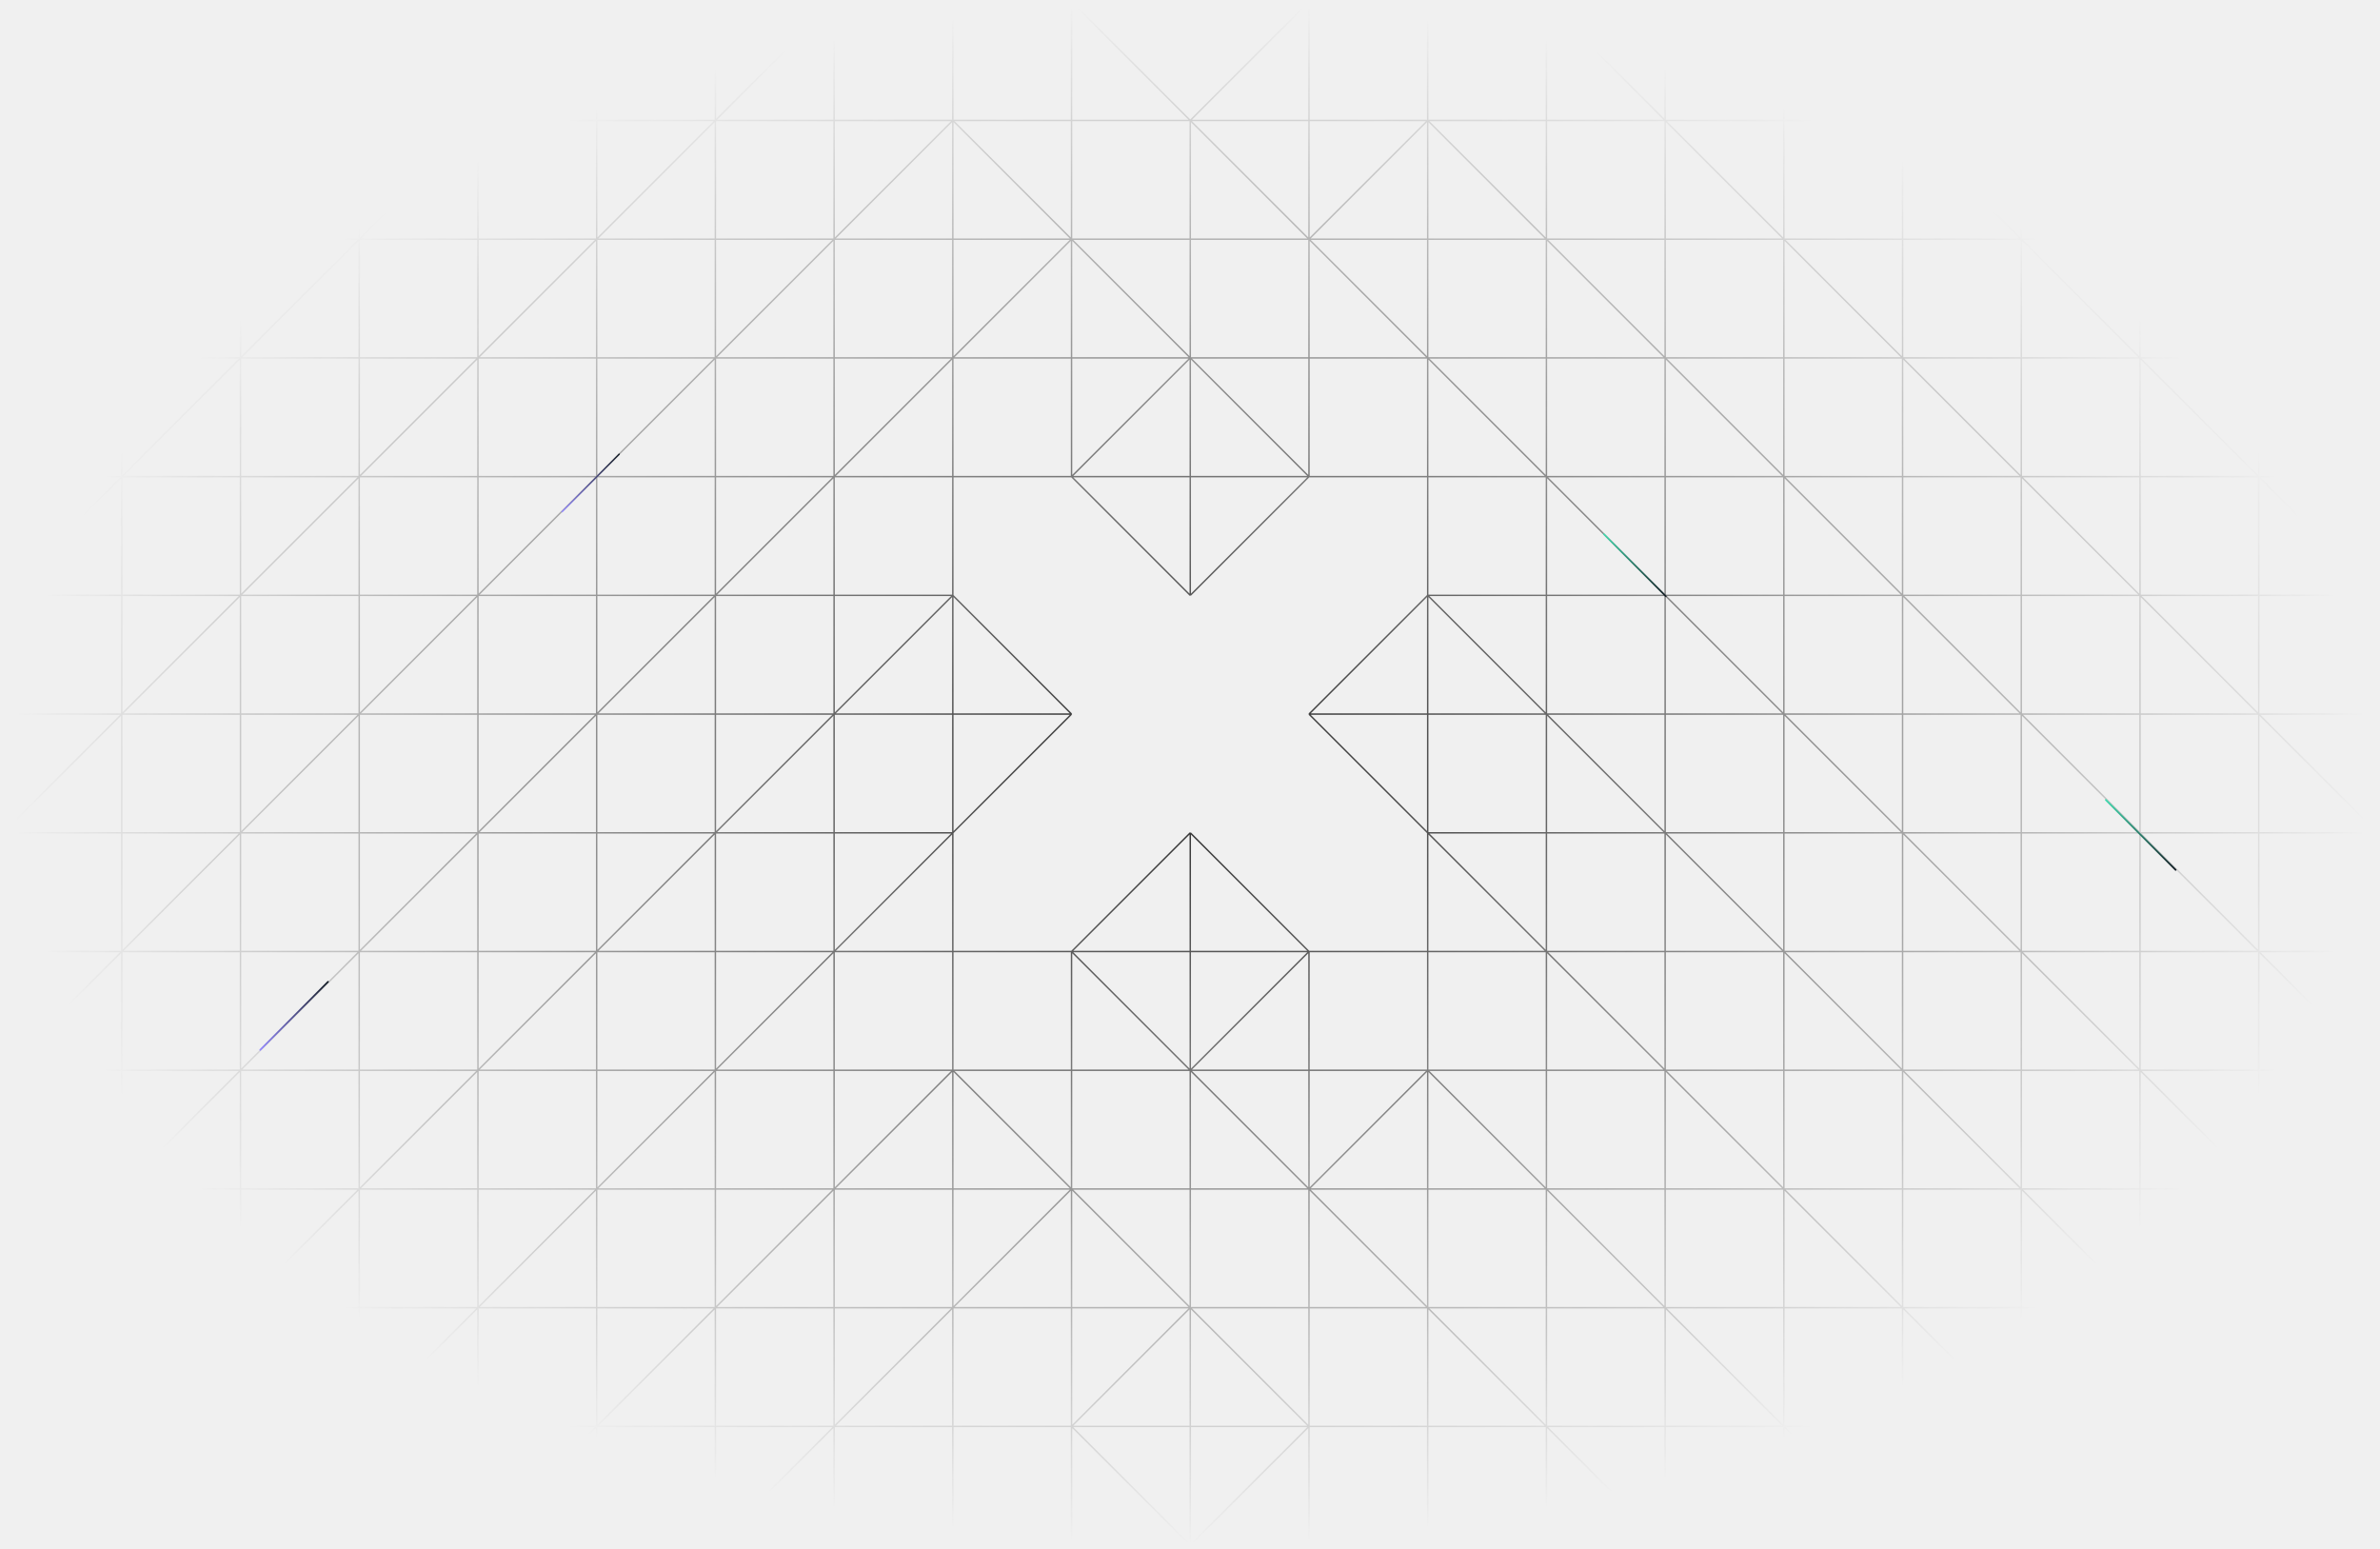
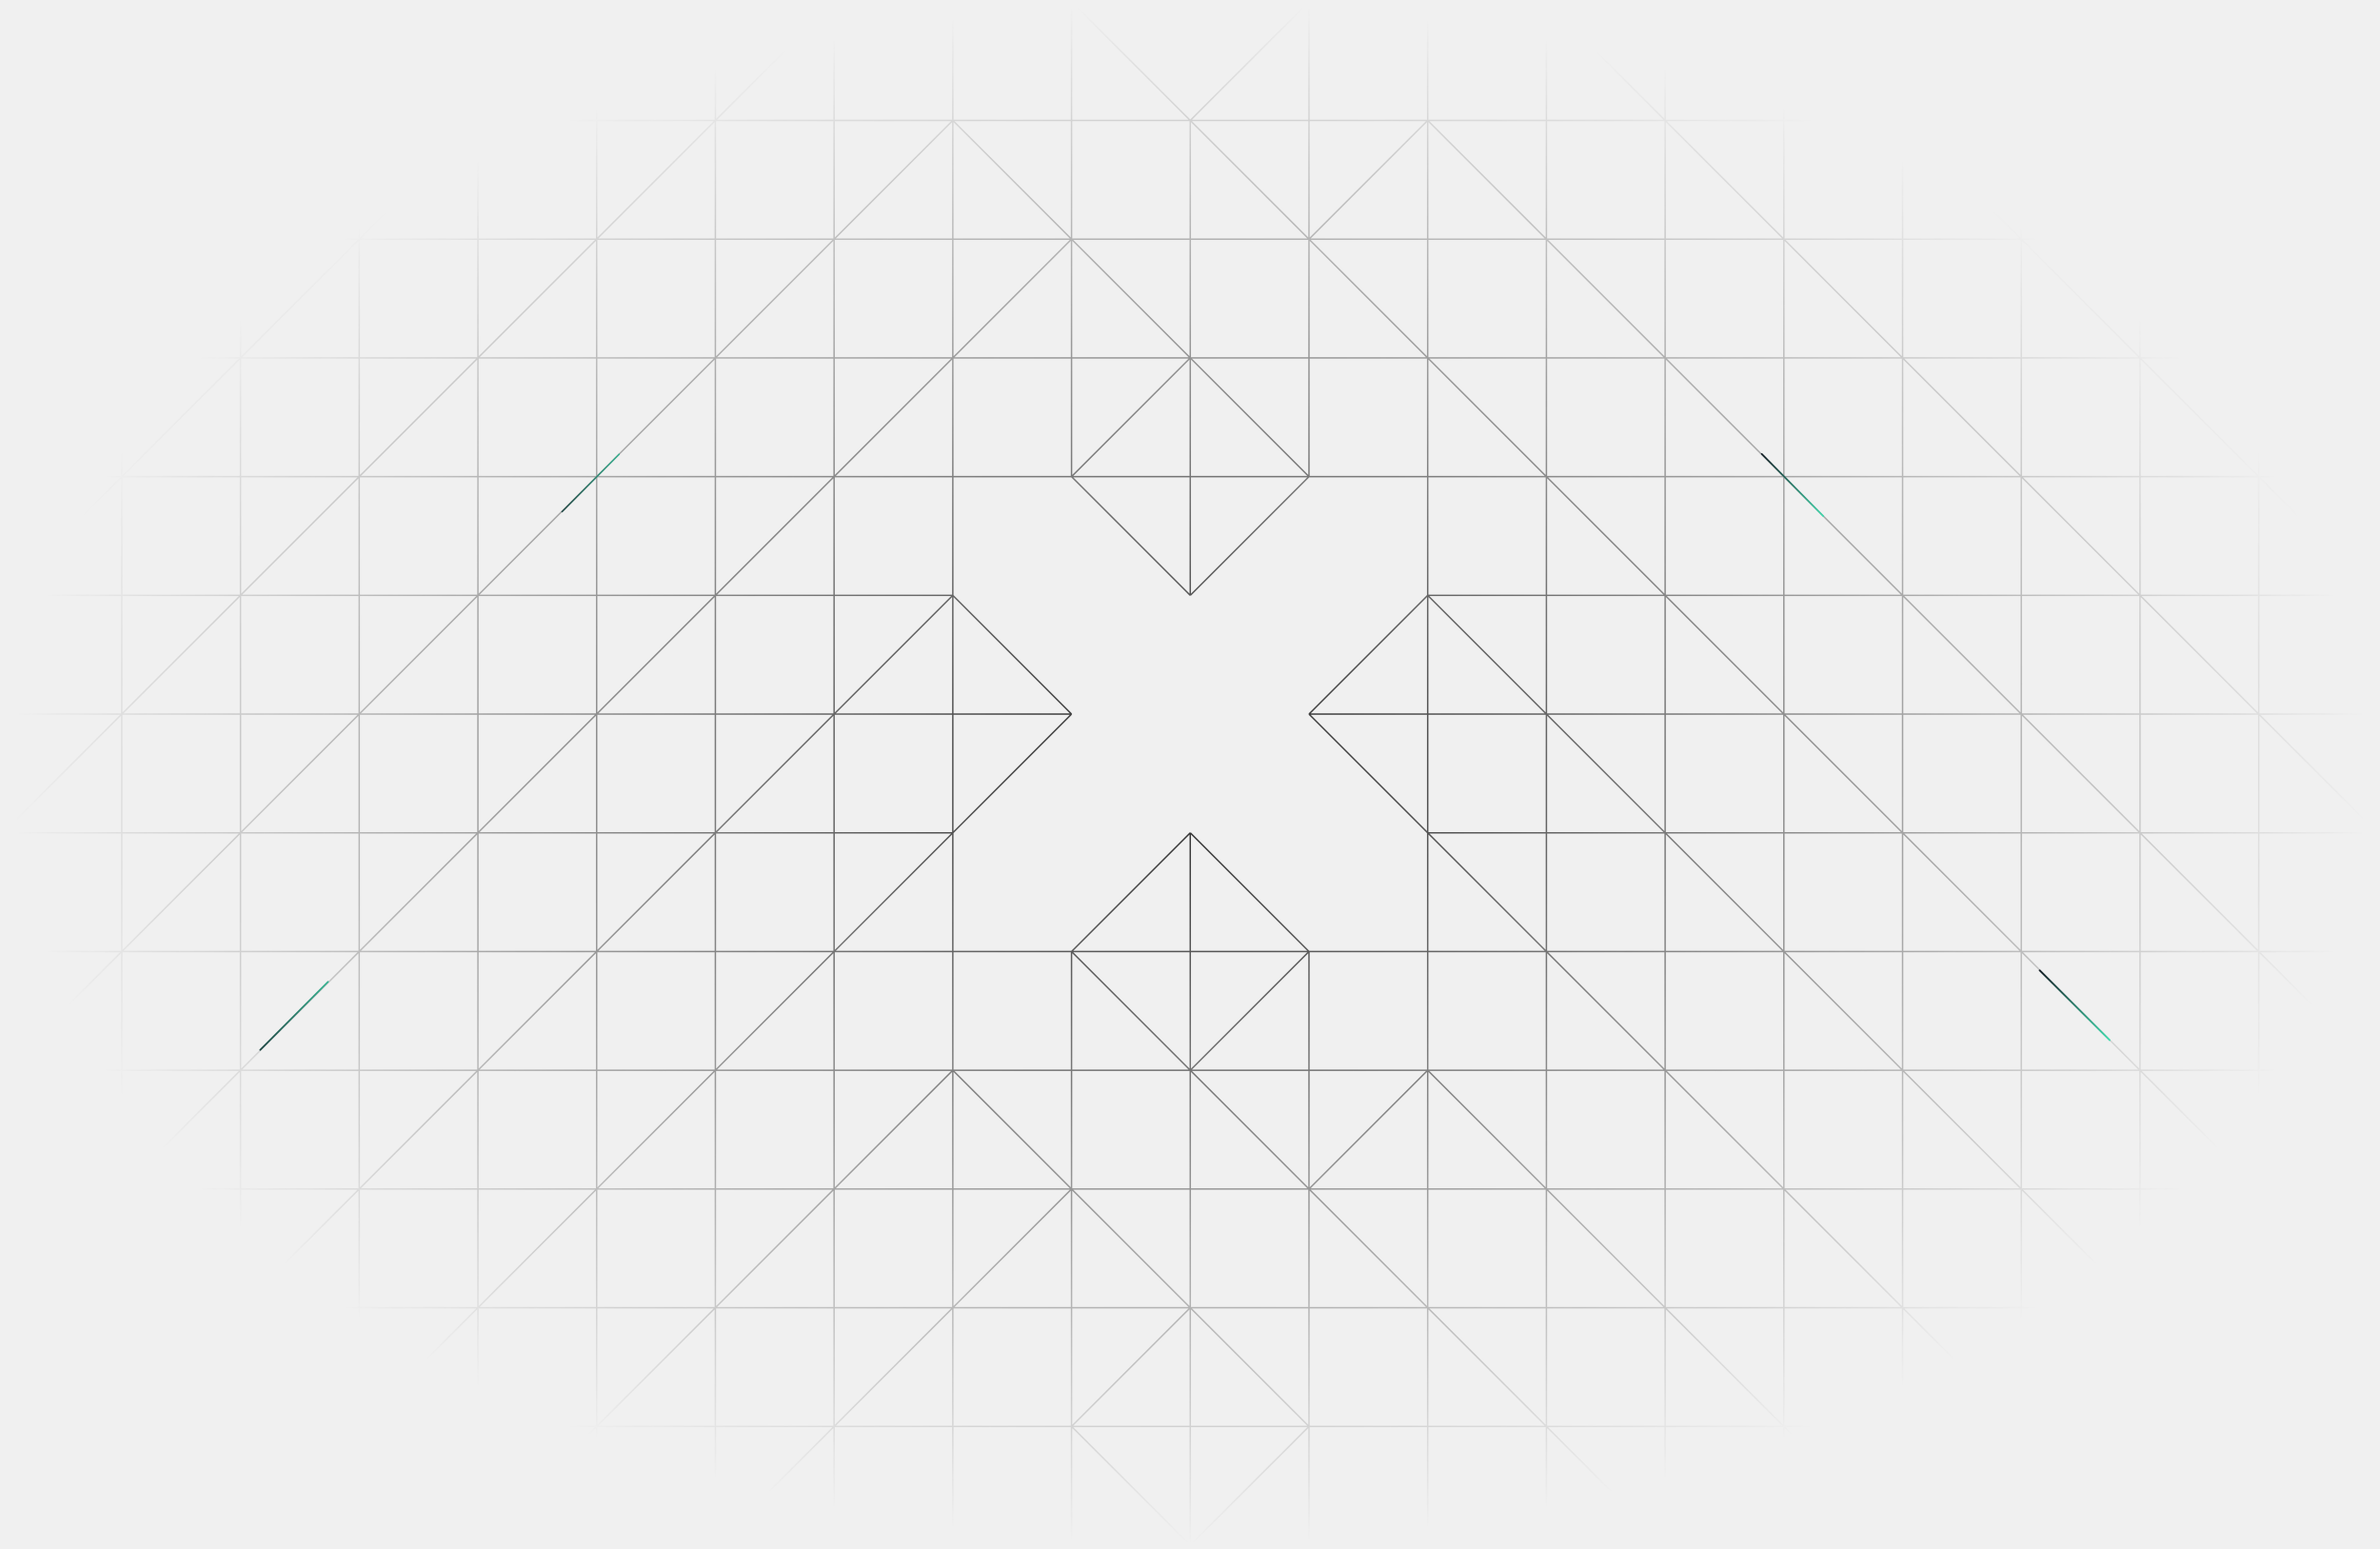
<svg xmlns="http://www.w3.org/2000/svg" width="830" height="540" viewBox="0 0 830 540" fill="none">
-   <g clip-path="url(#clip0_1908_848)">
-     <mask id="mask0_1908_848" style="mask-type:luminance" maskUnits="userSpaceOnUse" x="0" y="0" width="830" height="540">
+   <g clip-path="url(#clip0_3123_40)">
+     <mask id="mask0_3123_40" style="mask-type:luminance" maskUnits="userSpaceOnUse" x="0" y="0" width="830" height="540">
      <path d="M830 0H0V540H830V0Z" fill="white" />
    </mask>
-     <g mask="url(#mask0_1908_848)">
-       <path d="M373.688 42.002H415.09M373.688 42.002V83.404M373.688 42.002V0.6M373.688 42.002H332.285M415.09 42.002V83.404M415.09 42.002L373.688 0.6M415.09 42.002H456.492M415.09 42.002L456.492 83.404M415.09 42.002L456.492 0.6M373.688 83.404H415.09M373.688 83.404L332.285 42.002M373.688 83.404V124.807M373.688 83.404L332.285 124.807M373.688 83.404L415.09 124.807M373.688 83.404H332.285M373.688 0.6H332.285M332.285 42.002V0.6M332.285 42.002V83.404M332.285 42.002H290.883M332.285 42.002L290.883 83.404M415.09 83.404V124.807M415.09 83.404H456.492M456.492 42.002V83.404M456.492 42.002V0.6M456.492 42.002H497.895M456.492 83.404V124.807M456.492 83.404L497.895 124.807M456.492 83.404L497.895 42.002M456.492 83.404H497.895M456.492 0.6H497.895M373.688 124.807H415.09M373.688 124.807V166.209M373.688 124.807H332.285M332.285 124.807V166.209M332.285 124.807H290.883M332.285 124.807V83.404M332.285 124.807L290.883 166.209M415.09 124.807L456.492 166.209M415.09 124.807H456.492M415.09 124.807L373.688 166.209M415.09 124.807V166.209M332.285 83.404H290.883M332.285 0.6H290.883M290.883 42.002V0.6M290.883 42.002H249.48M290.883 42.002V83.404M290.883 83.404H249.48M290.883 83.404L249.48 124.807M290.883 83.404V124.807M497.895 42.002V0.6M497.895 42.002V83.404M497.895 42.002H539.297M497.895 42.002L539.297 83.404M456.492 124.807V166.209M456.492 124.807H497.895M497.895 124.807V166.209M497.895 124.807H539.297M497.895 124.807V83.404M497.895 124.807L539.297 166.209M497.895 83.404H539.297M497.895 0.6H539.297M456.492 166.209H497.895M456.492 166.209H415.09M456.492 166.209L415.09 207.611M373.688 166.209H415.09M373.688 166.209L415.09 207.611M373.688 166.209H332.285M415.09 166.209V207.611M332.285 166.209H290.883M332.285 166.209V207.611M290.883 124.807H249.48M290.883 124.807V166.209M290.883 166.209H249.48M290.883 166.209V207.611M290.883 166.209L249.48 207.611M290.883 0.6L249.48 42.002M290.883 0.6H249.48M249.48 42.002V83.404M249.48 42.002L208.078 83.404M249.48 42.002V0.6M249.48 42.002H208.078M249.48 0.6H208.078M249.48 83.404H208.078M249.48 83.404V124.807M249.48 124.807H208.078M249.48 124.807L208.078 166.209M249.48 124.807V166.209M497.895 166.209H539.297M497.895 166.209V207.611M539.297 166.209V124.807M539.297 166.209H580.699M539.297 166.209V207.611M539.297 166.209L580.699 207.611M497.895 207.611V249.014M497.895 207.611L456.492 249.014M497.895 207.611H539.297M497.895 207.611L539.297 249.014M539.297 124.807H580.699M539.297 124.807V83.404M539.297 42.002V0.6M539.297 42.002H580.699M539.297 42.002V83.404M539.297 83.404H580.699M539.297 83.404L580.699 124.807M332.285 207.611V249.014M332.285 207.611L373.688 249.014M332.285 207.611H290.883M332.285 207.611L290.883 249.014M415.09 373.221V331.818M415.09 373.221L373.688 331.818M415.09 373.221L456.492 331.818M415.09 373.221H373.688M415.09 373.221V414.623M415.09 373.221H456.492M415.09 373.221L456.492 414.623M415.09 331.818H373.688M415.09 331.818H456.492M415.09 331.818V290.416M373.688 331.818L415.09 290.416M373.688 331.818V373.221M373.688 331.818H332.285M456.492 331.818L415.09 290.416M456.492 331.818H497.895M456.492 331.818V373.221M373.688 373.221V414.623M373.688 373.221H332.285M415.09 414.623H373.688M415.09 414.623V456.025M415.09 414.623H456.492M456.492 373.221V414.623M456.492 373.221H497.895M456.492 414.623V456.025M456.492 414.623L497.895 456.025M456.492 414.623L497.895 373.221M456.492 414.623H497.895M332.285 331.818V290.416M332.285 331.818H290.883M332.285 331.818V373.221M497.895 331.818V290.416M497.895 331.818H539.297M497.895 331.818V373.221M373.688 414.623L332.285 373.221M373.688 414.623V456.025M373.688 414.623L332.285 456.025M373.688 414.623L415.09 456.025M373.688 414.623H332.285M332.285 373.221H290.883M332.285 373.221V414.623M332.285 373.221L290.883 414.623M415.09 456.025L373.688 497.428M415.09 456.025L456.492 497.428M415.09 456.025H456.492M415.09 456.025H373.688M415.09 456.025V497.428M497.895 373.221H539.297M497.895 373.221V414.623M497.895 373.221L539.297 414.623M456.492 456.025V497.428M456.492 456.025H497.895M497.895 456.025V497.428M497.895 456.025H539.297M497.895 456.025V414.623M497.895 456.025L539.297 497.428M497.895 414.623H539.297M332.285 290.416V249.014M332.285 290.416L373.688 249.014M332.285 290.416H290.883M332.285 290.416L290.883 331.818M290.883 331.818H249.48M290.883 331.818V290.416M290.883 331.818V373.221M290.883 331.818L249.48 373.221M580.699 124.807V83.404M580.699 124.807H622.102M580.699 124.807L622.102 166.209M580.699 124.807V166.209M580.699 166.209H622.102M580.699 166.209V207.611M539.297 207.611H580.699M539.297 207.611V249.014M580.699 207.611H622.102M580.699 207.611V249.014M580.699 207.611L622.102 249.014M497.895 249.014H456.492M497.895 249.014H539.297M497.895 249.014V290.416M456.492 249.014L497.895 290.416M539.297 249.014H580.699M539.297 249.014L580.699 290.416M539.297 249.014V290.416M539.297 0.6L580.699 42.002M539.297 0.6H580.699M580.699 42.002V83.404M580.699 42.002L622.102 83.404M580.699 42.002V0.6M580.699 42.002H622.102M580.699 0.6H622.102M580.699 83.404H622.102M497.895 290.416H539.297M497.895 290.416L539.297 331.818M539.297 331.818H580.699M539.297 331.818V290.416M539.297 331.818V373.221M539.297 331.818L580.699 373.221M249.48 166.209H208.078M249.48 166.209V207.611M290.883 207.611H249.48M290.883 207.611V249.014M249.48 207.611H208.078M249.48 207.611V249.014M249.48 207.611L208.078 249.014M332.285 249.014H373.688M332.285 249.014H290.883M290.883 249.014H249.48M290.883 249.014L249.48 290.416M290.883 249.014V290.416M208.078 83.404V124.807M208.078 83.404L166.676 124.807M208.078 83.404H166.676M208.078 83.404V42.002M208.078 124.807V166.209M208.078 124.807H166.676M166.676 124.807V166.209M166.676 124.807H125.273M166.676 124.807V83.404M166.676 124.807L125.273 166.209M166.676 83.404H125.273M166.676 83.404V42.002M208.078 42.002H166.676M208.078 42.002V0.6M208.078 166.209H166.676M208.078 166.209V207.611M208.078 166.209L166.676 207.611M166.676 166.209H125.273M166.676 166.209V207.611M125.273 124.807V83.404M125.273 124.807V166.209M125.273 124.807H83.871M125.273 166.209H83.871M125.273 166.209V207.611M125.273 166.209L83.871 207.611M125.273 83.404L83.871 124.807M125.273 83.404L166.676 42.002M125.273 83.404H83.871M125.273 83.404V42.002M166.676 42.002L208.078 0.6M166.676 42.002V0.6M166.676 42.002H125.273M208.078 0.6H166.676M208.078 207.611V249.014M208.078 207.611H166.676M166.676 207.611V249.014M166.676 207.611L125.273 249.014M166.676 207.611H125.273M208.078 249.014H249.48M208.078 249.014V290.416M208.078 249.014L166.676 290.416M208.078 249.014H166.676M166.676 249.014V290.416M166.676 249.014H125.273M125.273 249.014V207.611M125.273 249.014V290.416M125.273 249.014L83.871 290.416M125.273 249.014H83.871M125.273 207.611H83.871M83.871 124.807V166.209M83.871 124.807H42.469M83.871 124.807V83.404M83.871 124.807L42.469 166.209M83.871 166.209H42.469M83.871 166.209V207.611M83.871 207.611V249.014M83.871 207.611L42.469 249.014M83.871 207.611H42.469M166.676 0.6H125.273M249.48 249.014V290.416M622.102 83.404V124.807M622.102 83.404L663.504 124.807M622.102 83.404H663.504M622.102 83.404V42.002M622.102 124.807V166.209M622.102 124.807H663.504M663.504 124.807V166.209M663.504 124.807H704.906M663.504 124.807V83.404M663.504 124.807L704.906 166.209M663.504 83.404H704.906M663.504 83.404V42.002M622.102 42.002H663.504M622.102 42.002V0.6M622.102 166.209H663.504M622.102 166.209V207.611M622.102 166.209L663.504 207.611M663.504 166.209H704.906M663.504 166.209V207.611M704.906 124.807V83.404M704.906 124.807V166.209M704.906 124.807H746.309M704.906 166.209H746.309M704.906 166.209V207.611M704.906 166.209L746.309 207.611M704.906 83.404L746.309 124.807M704.906 83.404L663.504 42.002M704.906 83.404H746.309M704.906 83.404V42.002M663.504 42.002L622.102 0.6M663.504 42.002V0.6M663.504 42.002H704.906M622.102 0.6H663.504M622.102 207.611V249.014M622.102 207.611H663.504M663.504 207.611V249.014M663.504 207.611L704.906 249.014M663.504 207.611H704.906M622.102 249.014H580.699M622.102 249.014V290.416M622.102 249.014L663.504 290.416M622.102 249.014H663.504M663.504 249.014V290.416M663.504 249.014H704.906M704.906 249.014V207.611M704.906 249.014V290.416M704.906 249.014L746.309 290.416M704.906 249.014H746.309M704.906 207.611H746.309M746.309 124.807V166.209M746.309 124.807H787.711M746.309 124.807V83.404M746.309 124.807L787.711 166.209M746.309 166.209H787.711M746.309 166.209V207.611M746.309 207.611V249.014M746.309 207.611L787.711 249.014M746.309 207.611H787.711M663.504 0.6H704.906M580.699 249.014V290.416M83.871 83.404H42.469M83.871 83.404V42.002M125.273 42.002H83.871M125.273 42.002V0.6M42.469 124.807V83.404M42.469 124.807L42.469 166.209M42.469 124.807H1.066M42.469 166.209H1.066M42.469 166.209V207.611M42.469 166.209L1.066 207.611M42.469 83.404L1.066 124.807M42.469 83.404L83.871 42.002M42.469 83.404H1.066M42.469 83.404L42.469 42.002M83.871 42.002L125.273 0.6M83.871 42.002V0.6M83.871 42.002H42.469M125.273 0.6H83.871M83.871 249.014V290.416M83.871 249.014H42.469M42.469 249.014L42.469 207.611M42.469 249.014V290.416M42.469 249.014L1.066 290.416M42.469 249.014H1.066M42.469 207.611H1.066M1.066 124.807V166.209M1.066 124.807V83.404M1.066 166.209V207.611M1.066 207.611V249.014M83.871 0.6H42.469M746.309 83.404H787.711M746.309 83.404V42.002M704.906 42.002H746.309M704.906 42.002V0.6M787.711 124.807V83.404M787.711 124.807V166.209M787.711 124.807H829.113M787.711 166.209H829.113M787.711 166.209V207.611M787.711 166.209L829.113 207.611M787.711 83.404L829.113 124.807M787.711 83.404L746.309 42.002M787.711 83.404H829.113M787.711 83.404V42.002M746.309 42.002L704.906 0.6M746.309 42.002V0.6M746.309 42.002H787.711M704.906 0.6H746.309M746.309 249.014V290.416M746.309 249.014H787.711M787.711 249.014V207.611M787.711 249.014V290.416M787.711 249.014L829.113 290.416M787.711 249.014H829.113M787.711 207.611H829.113M829.113 124.807V166.209M829.113 124.807V83.404M829.113 166.209V207.611M829.113 207.611V249.014M746.309 0.6H787.711M1.066 83.404V42.002M42.469 42.002H1.066M42.469 42.002V0.6M1.066 42.002L42.469 0.6M1.066 42.002V0.6H42.469M1.066 249.014V290.416M829.113 83.404V42.002M787.711 42.002H829.113M787.711 42.002V0.6M829.113 42.002L787.711 0.6M829.113 42.002V0.6H787.711M829.113 249.014V290.416M249.48 290.416H208.078M249.48 290.416L208.078 331.818M249.48 290.416V331.818M249.48 290.416H290.883M580.699 290.416H622.102M580.699 290.416L622.102 331.818M580.699 290.416V331.818M580.699 290.416H539.297M208.078 290.416V331.818M208.078 290.416H166.676M166.676 290.416V331.818M166.676 290.416H125.273M166.676 290.416L125.273 331.818M208.078 331.818H166.676M208.078 331.818H249.48M208.078 331.818V373.221M208.078 331.818L166.676 373.221M249.48 331.818V373.221M166.676 331.818H125.273M166.676 331.818V373.221M125.273 290.416V331.818M125.273 290.416H83.871M125.273 331.818H83.871M125.273 331.818V373.221M125.273 331.818L83.871 373.221M208.078 373.221V414.623M208.078 373.221H249.48M208.078 373.221H166.676M166.676 373.221V414.623M166.676 373.221L125.273 414.623M166.676 373.221H125.273M249.48 373.221V414.623M249.48 373.221L208.078 414.623M249.48 373.221H290.883M208.078 414.623H249.48M208.078 414.623V456.025M208.078 414.623L166.676 456.025M208.078 414.623H166.676M166.676 414.623V456.025M166.676 414.623H125.273M125.273 414.623V373.221M125.273 414.623V456.025M125.273 414.623L83.871 456.025M125.273 414.623H83.871M125.273 373.221H83.871M83.871 290.416V331.818M83.871 290.416H42.469M83.871 290.416L42.469 331.818M83.871 331.818H42.469M83.871 331.818V373.221M83.871 373.221V414.623M83.871 373.221L42.469 414.623M83.871 373.221H42.469M290.883 373.221V414.623M249.48 414.623H290.883M249.48 414.623V456.025M622.102 290.416V331.818M622.102 290.416H663.504M663.504 290.416V331.818M663.504 290.416H704.906M663.504 290.416L704.906 331.818M622.102 331.818H663.504M622.102 331.818H580.699M622.102 331.818V373.221M622.102 331.818L663.504 373.221M580.699 331.818V373.221M663.504 331.818H704.906M663.504 331.818V373.221M704.906 290.416V331.818M704.906 290.416H746.309M704.906 331.818H746.309M704.906 331.818V373.221M704.906 331.818L746.309 373.221M622.102 373.221V414.623M622.102 373.221H580.699M622.102 373.221H663.504M663.504 373.221V414.623M663.504 373.221L704.906 414.623M663.504 373.221H704.906M580.699 373.221V414.623M580.699 373.221L622.102 414.623M580.699 373.221H539.297M622.102 414.623H580.699M622.102 414.623V456.025M622.102 414.623L663.504 456.025M622.102 414.623H663.504M663.504 414.623V456.025M663.504 414.623H704.906M704.906 414.623V373.221M704.906 414.623V456.025M704.906 414.623L746.309 456.025M704.906 414.623H746.309M704.906 373.221H746.309M746.309 290.416V331.818M746.309 290.416H787.711M746.309 290.416L787.711 331.818M746.309 331.818H787.711M746.309 331.818V373.221M746.309 373.221V414.623M746.309 373.221L787.711 414.623M746.309 373.221H787.711M539.297 373.221V414.623M580.699 414.623H539.297M580.699 414.623V456.025M290.883 414.623H332.285M290.883 414.623L249.48 456.025M290.883 414.623V456.025M332.285 414.623V456.025M539.297 414.623V456.025M539.297 414.623L580.699 456.025M42.469 290.416L42.469 331.818M42.469 290.416H1.066M42.469 331.818H1.066M42.469 331.818V373.221M42.469 331.818L1.066 373.221M83.871 414.623V456.025M83.871 414.623H42.469M42.469 414.623L42.469 373.221M42.469 414.623V456.025M42.469 414.623L1.066 456.025M42.469 414.623H1.066M42.469 373.221H1.066M1.066 290.416V331.818M1.066 331.818V373.221M1.066 373.221V414.623M787.711 290.416V331.818M787.711 290.416H829.113M787.711 331.818H829.113M787.711 331.818V373.221M787.711 331.818L829.113 373.221M746.309 414.623V456.025M746.309 414.623H787.711M787.711 414.623V373.221M787.711 414.623V456.025M787.711 414.623L829.113 456.025M787.711 414.623H829.113M787.711 373.221H829.113M829.113 290.416V331.818M829.113 331.818V373.221M829.113 373.221V414.623M1.066 414.623V456.025M829.113 414.623V456.025M373.688 456.025V497.428M373.688 456.025H332.285M332.285 456.025V497.428M332.285 456.025H290.883M332.285 456.025L290.883 497.428M373.688 497.428V538.83M373.688 497.428L415.09 538.83M373.688 497.428H415.09M373.688 497.428H332.285M456.492 497.428L415.09 538.83M456.492 497.428H415.09M456.492 497.428H497.895M456.492 497.428V538.83M415.09 497.428V538.83M332.285 497.428H290.883M332.285 497.428V538.83M290.883 456.025H249.48M290.883 456.025V497.428M290.883 497.428H249.48M290.883 497.428V538.83M290.883 497.428L249.48 538.83M373.688 538.83H415.09M373.688 538.83H332.285M415.09 538.83H456.492M332.285 538.83H290.883M456.492 538.83H497.895M497.895 497.428H539.297M497.895 497.428V538.83M497.895 538.83H539.297M290.883 538.83H249.48M249.48 456.025H208.078M249.48 456.025L208.078 497.428M249.48 456.025V497.428M539.297 497.428V456.025M539.297 497.428H580.699M539.297 497.428V538.83M539.297 497.428L580.699 538.83M539.297 456.025H580.699M580.699 456.025H622.102M580.699 456.025L622.102 497.428M580.699 456.025V497.428M580.699 497.428H622.102M580.699 497.428V538.83M539.297 538.83H580.699M580.699 538.83H622.102M249.48 497.428H208.078M249.48 497.428V538.83M249.48 538.83H208.078M208.078 456.025V497.428M208.078 456.025H166.676M166.676 456.025V497.428M166.676 456.025H125.273M166.676 456.025L125.273 497.428M208.078 497.428H166.676M208.078 497.428V538.83M208.078 497.428L166.676 538.83M166.676 497.428H125.273M166.676 497.428V538.83M125.273 456.025V497.428M125.273 456.025H83.871M125.273 497.428H83.871M125.273 497.428V538.83M125.273 497.428L83.871 538.83M208.078 538.83H166.676M166.676 538.83H125.273M125.273 538.83H83.871M83.871 456.025V497.428M83.871 456.025H42.469M83.871 456.025L42.469 497.428M83.871 497.428H42.469M83.871 497.428V538.83M83.871 538.83H42.469M622.102 456.025V497.428M622.102 456.025H663.504M663.504 456.025V497.428M663.504 456.025H704.906M663.504 456.025L704.906 497.428M622.102 497.428H663.504M622.102 497.428V538.83M622.102 497.428L663.504 538.83M663.504 497.428H704.906M663.504 497.428V538.83M704.906 456.025V497.428M704.906 456.025H746.309M704.906 497.428H746.309M704.906 497.428V538.83M704.906 497.428L746.309 538.83M622.102 538.83H663.504M663.504 538.83H704.906M704.906 538.83H746.309M746.309 456.025V497.428M746.309 456.025H787.711M746.309 456.025L787.711 497.428M746.309 497.428H787.711M746.309 497.428V538.83M746.309 538.83H787.711M42.469 456.025L42.469 497.428M42.469 456.025H1.066M42.469 497.428H1.066M42.469 497.428V538.83M42.469 497.428L1.066 538.83M42.469 538.83H1.066M1.066 456.025V497.428M1.066 497.428V538.83M787.711 456.025V497.428M787.711 456.025H829.113M787.711 497.428H829.113M787.711 497.428V538.83M787.711 497.428L829.113 538.83M787.711 538.83H829.113M829.113 456.025V497.428M829.113 497.428V538.83" stroke="url(#paint0_radial_1908_848)" stroke-width="0.5" />
+     <g mask="url(#mask0_3123_40)">
+       <mask id="mask1_3123_40" style="mask-type:luminance" maskUnits="userSpaceOnUse" x="0" y="0" width="830" height="540">
+         <path d="M830 0H0V540H830V0Z" fill="white" />
+       </mask>
+       <g mask="url(#mask1_3123_40)">
+         <path d="M373.688 42.002H415.09M373.688 42.002V83.404M373.688 42.002V0.6M373.688 42.002H332.285M415.09 42.002V83.404M415.09 42.002L373.688 0.6M415.09 42.002H456.492M415.09 42.002L456.492 83.404M415.09 42.002L456.492 0.6M373.688 83.404H415.09M373.688 83.404L332.285 42.002M373.688 83.404V124.807M373.688 83.404L332.285 124.807M373.688 83.404L415.09 124.807M373.688 83.404H332.285M373.688 0.6H332.285M332.285 42.002V0.6M332.285 42.002V83.404M332.285 42.002H290.883M332.285 42.002L290.883 83.404M415.09 83.404V124.807M415.09 83.404H456.492M456.492 42.002V83.404M456.492 42.002V0.6M456.492 42.002H497.895M456.492 83.404V124.807M456.492 83.404L497.895 124.807M456.492 83.404L497.895 42.002M456.492 83.404H497.895M456.492 0.6H497.895M373.688 124.807H415.09M373.688 124.807V166.209M373.688 124.807H332.285M332.285 124.807V166.209M332.285 124.807H290.883M332.285 124.807V83.404M332.285 124.807L290.883 166.209M415.09 124.807L456.492 166.209M415.09 124.807H456.492M415.09 124.807L373.688 166.209M415.09 124.807V166.209M332.285 83.404H290.883M332.285 0.6H290.883M290.883 42.002V0.6M290.883 42.002H249.48M290.883 42.002V83.404M290.883 83.404H249.48M290.883 83.404L249.48 124.807M290.883 83.404V124.807M497.895 42.002V0.6M497.895 42.002V83.404M497.895 42.002H539.297M497.895 42.002L539.297 83.404M456.492 124.807V166.209M456.492 124.807H497.895M497.895 124.807V166.209M497.895 124.807H539.297M497.895 124.807V83.404M497.895 124.807L539.297 166.209M497.895 83.404H539.297M497.895 0.6H539.297M373.688 166.209H415.09M373.688 166.209L415.09 207.611M373.688 166.209H332.285M332.285 166.209H290.883M332.285 166.209V207.611M290.883 124.807H249.48M290.883 124.807V166.209M290.883 166.209H249.48M290.883 166.209V207.611M290.883 166.209L249.48 207.611M456.492 166.209H497.895M456.492 166.209H415.09M456.492 166.209L415.09 207.611M415.09 166.209V207.611M290.883 0.6L249.48 42.002M290.883 0.6H249.48M249.48 42.002V83.404M249.48 42.002L208.078 83.404M249.48 42.002V0.6M249.48 42.002H208.078M249.48 83.404H208.078M249.48 83.404V124.807M249.48 124.807H208.078M249.48 124.807L208.078 166.209M249.48 124.807V166.209M539.297 42.002V0.6M539.297 42.002H580.699M539.297 42.002V83.404M539.297 83.404V124.807M539.297 83.404H580.699M539.297 83.404L580.699 124.807M497.895 166.209H539.297M497.895 166.209V207.611M539.297 124.807V166.209M539.297 124.807H580.699M539.297 166.209H580.699M539.297 166.209V207.611M539.297 166.209L580.699 207.611M539.297 0.6L580.699 42.002M539.297 0.6H580.699M332.285 207.611V249.014M332.285 207.611L373.688 249.014M332.285 207.611H290.883M332.285 207.611L290.883 249.014M249.48 166.209H208.078M249.48 166.209V207.611M290.883 207.611H249.48M290.883 207.611V249.014M249.48 207.611H208.078M249.48 207.611V249.014M249.48 207.611L208.078 249.014M249.48 0.6H208.078M208.078 83.404V124.807M208.078 83.404L166.676 124.807M208.078 83.404H166.676M208.078 83.404V42.002M208.078 42.002H166.676M208.078 42.002V0.6M208.078 0.6L166.676 42.002M208.078 0.6H166.676M208.078 124.807V166.209M208.078 124.807H166.676M208.078 166.209H166.676M208.078 166.209V207.611M208.078 166.209L166.676 207.611M497.895 207.611V249.014M497.895 207.611L456.492 249.014M497.895 207.611H539.297M497.895 207.611L539.297 249.014M580.699 166.209V124.807M580.699 166.209H622.102M580.699 166.209V207.611M539.297 207.611H580.699M539.297 207.611V249.014M580.699 207.611H622.102M580.699 207.611V249.014M580.699 207.611L622.102 249.014M497.895 249.014H456.492M497.895 249.014H539.297M497.895 249.014V290.416M456.492 249.014L497.895 290.416M539.297 249.014H580.699M539.297 249.014L580.699 290.416M539.297 249.014V290.416M580.699 124.807V83.404M580.699 124.807H622.102M580.699 124.807L622.102 166.209M580.699 42.002V83.404M580.699 42.002L622.102 83.404M580.699 42.002V0.6M580.699 42.002H622.102M580.699 83.404H622.102M332.285 249.014V290.416M332.285 249.014H373.688M332.285 249.014H290.883M373.688 249.014L332.285 290.416M290.883 249.014H249.48M290.883 249.014L249.48 290.416M290.883 249.014V290.416M415.09 373.221V331.818M415.09 373.221L373.688 331.818M415.09 373.221L456.492 331.818M415.09 373.221H373.688M415.09 373.221V414.623M415.09 373.221H456.492M415.09 373.221L456.492 414.623M415.09 331.818H373.688M415.09 331.818H456.492M415.09 331.818V290.416M373.688 331.818L415.09 290.416M373.688 331.818V373.221M373.688 331.818H332.285M456.492 331.818L415.09 290.416M456.492 331.818H497.895M456.492 331.818V373.221M373.688 373.221V414.623M373.688 373.221H332.285M415.09 414.623H373.688M415.09 414.623V456.025M415.09 414.623H456.492M456.492 373.221V414.623M456.492 373.221H497.895M456.492 414.623V456.025M456.492 414.623L497.895 456.025M456.492 414.623L497.895 373.221M456.492 414.623H497.895M332.285 331.818V290.416M332.285 331.818H290.883M332.285 331.818V373.221M497.895 331.818V290.416M497.895 331.818H539.297M497.895 331.818V373.221M373.688 414.623L332.285 373.221M373.688 414.623V456.025M373.688 414.623L332.285 456.025M373.688 414.623L415.09 456.025M373.688 414.623H332.285M332.285 373.221H290.883M332.285 373.221V414.623M332.285 373.221L290.883 414.623M415.09 456.025L373.688 497.428M415.09 456.025L456.492 497.428M415.09 456.025H456.492M415.09 456.025H373.688M415.09 456.025V497.428M497.895 373.221H539.297M497.895 373.221V414.623M497.895 373.221L539.297 414.623M456.492 456.025V497.428M456.492 456.025H497.895M497.895 456.025V497.428M497.895 456.025H539.297M497.895 456.025V414.623M497.895 456.025L539.297 497.428M497.895 414.623H539.297M332.285 290.416H290.883M332.285 290.416L290.883 331.818M290.883 331.818H249.48M290.883 331.818V290.416M290.883 331.818V373.221M290.883 331.818L249.48 373.221M497.895 290.416H539.297M497.895 290.416L539.297 331.818M539.297 331.818H580.699M539.297 331.818V290.416M539.297 331.818V373.221M539.297 331.818L580.699 373.221M373.688 456.025V497.428M373.688 456.025H332.285M332.285 456.025V414.623M332.285 456.025V497.428M332.285 456.025H290.883M332.285 456.025L290.883 497.428M332.285 414.623H290.883M290.883 373.221H249.48M290.883 373.221V414.623M290.883 414.623H249.48M290.883 414.623L249.48 456.025M290.883 414.623V456.025M373.688 497.428V538.83M373.688 497.428L415.09 538.83M373.688 497.428H415.09M373.688 497.428H332.285M456.492 497.428L415.09 538.83M456.492 497.428H415.09M456.492 497.428H497.895M456.492 497.428V538.83M415.09 497.428V538.83M539.297 373.221H580.699M539.297 373.221V414.623M539.297 414.623H580.699M539.297 414.623V456.025M539.297 414.623L580.699 456.025M497.895 497.428H539.297M497.895 497.428V538.83M539.297 456.025V497.428M539.297 456.025H580.699M539.297 497.428H580.699M539.297 497.428V538.83M539.297 497.428L580.699 538.83M290.883 290.416H249.48M249.48 331.818V290.416M249.48 331.818H208.078M249.48 331.818V373.221M249.48 373.221H208.078M249.48 373.221V414.623M249.48 373.221L208.078 414.623M622.102 124.807V83.404M622.102 124.807V166.209M622.102 124.807H663.504M622.102 166.209H663.504M622.102 166.209V207.611M622.102 166.209L663.504 207.611M622.102 207.611V249.014M622.102 207.611H663.504M580.699 249.014H622.102M580.699 249.014V290.416M622.102 249.014V290.416M622.102 249.014L663.504 290.416M622.102 249.014H663.504M580.699 290.416H622.102M580.699 290.416L622.102 331.818M580.699 290.416V331.818M580.699 290.416H539.297M580.699 0.6H622.102M622.102 83.404L663.504 124.807M622.102 83.404H663.504M622.102 83.404V42.002M622.102 42.002H663.504M622.102 42.002V0.6M622.102 0.6L663.504 42.002M622.102 0.6H663.504M580.699 331.818H622.102M580.699 331.818V373.221M580.699 373.221H622.102M580.699 373.221V414.623M580.699 373.221L622.102 414.623M208.078 207.611V249.014M208.078 207.611H166.676M249.48 249.014H208.078M249.48 249.014V290.416M208.078 249.014V290.416M208.078 249.014L166.676 290.416M208.078 249.014H166.676M249.48 290.416H208.078M249.48 290.416L208.078 331.818M166.676 124.807V166.209M166.676 124.807H125.273M166.676 124.807V83.404M166.676 124.807L125.273 166.209M166.676 83.404H125.273M166.676 83.404V42.002M166.676 166.209H125.273M166.676 166.209V207.611M125.273 124.807V83.404M125.273 124.807V166.209M125.273 124.807H83.871M125.273 166.209H83.871M125.273 166.209V207.611M125.273 166.209L83.871 207.611M125.273 83.404L83.871 124.807M125.273 83.404L166.676 42.002M125.273 83.404H83.871M125.273 83.404V42.002M166.676 42.002V0.6M166.676 42.002H125.273M166.676 207.611V249.014M166.676 207.611L125.273 249.014M166.676 207.611H125.273M83.871 124.807V166.209M83.871 124.807H42.469M83.871 124.807V83.404M83.871 124.807L42.469 166.209M83.871 166.209H42.469M83.871 166.209V207.611M125.273 207.611V249.014M125.273 207.611H83.871M83.871 207.611V249.014M83.871 207.611L42.469 249.014M83.871 207.611H42.469M83.871 83.404H42.469M83.871 83.404V42.002M125.273 42.002H83.871M125.273 42.002V0.6M166.676 0.6H125.273M166.676 249.014V290.416M166.676 249.014H125.273M125.273 249.014V290.416M125.273 249.014L83.871 290.416M125.273 249.014H83.871M208.078 290.416V331.818M208.078 290.416H166.676M166.676 290.416V331.818M166.676 290.416H125.273M166.676 290.416L125.273 331.818M125.273 290.416V331.818M125.273 290.416H83.871M83.871 290.416V249.014M83.871 290.416V331.818M83.871 290.416H42.469M83.871 290.416L42.469 331.818M83.871 249.014H42.469M42.469 124.807V83.404M42.469 124.807L42.469 166.209M42.469 124.807H1.066M42.469 166.209H1.066M42.469 166.209V207.611M42.469 166.209L1.066 207.611M42.469 249.014L42.469 207.611M42.469 249.014V290.416M42.469 249.014L1.066 290.416M42.469 249.014H1.066M42.469 207.611H1.066M125.273 0.6L83.871 42.002M125.273 0.6H83.871M663.504 124.807V166.209M663.504 124.807H704.906M663.504 124.807V83.404M663.504 124.807L704.906 166.209M663.504 83.404H704.906M663.504 83.404V42.002M663.504 166.209H704.906M663.504 166.209V207.611M704.906 124.807V83.404M704.906 124.807V166.209M704.906 124.807H746.309M704.906 166.209H746.309M704.906 166.209V207.611M704.906 166.209L746.309 207.611M704.906 83.404L746.309 124.807M704.906 83.404L663.504 42.002M704.906 83.404H746.309M704.906 83.404V42.002M663.504 42.002V0.6M663.504 42.002H704.906M663.504 207.611V249.014M663.504 207.611L704.906 249.014M663.504 207.611H704.906M746.309 124.807V166.209M746.309 124.807H787.711M746.309 124.807V83.404M746.309 124.807L787.711 166.209M746.309 166.209H787.711M746.309 166.209V207.611M704.906 207.611V249.014M704.906 207.611H746.309M746.309 207.611V249.014M746.309 207.611L787.711 249.014M746.309 207.611H787.711M746.309 83.404H787.711M746.309 83.404V42.002M704.906 42.002H746.309M704.906 42.002V0.6M663.504 0.6H704.906M663.504 249.014V290.416M663.504 249.014H704.906M704.906 249.014V290.416M704.906 249.014L746.309 290.416M704.906 249.014H746.309M622.102 290.416V331.818M622.102 290.416H663.504M663.504 290.416V331.818M663.504 290.416H704.906M663.504 290.416L704.906 331.818M704.906 290.416V331.818M704.906 290.416H746.309M746.309 290.416V249.014M746.309 290.416V331.818M746.309 290.416H787.711M746.309 290.416L787.711 331.818M746.309 249.014H787.711M787.711 124.807V83.404M787.711 124.807V166.209M787.711 124.807H829.113M787.711 166.209H829.113M787.711 166.209V207.611M787.711 166.209L829.113 207.611M787.711 249.014V207.611M787.711 249.014V290.416M787.711 249.014L829.113 290.416M787.711 249.014H829.113M787.711 207.611H829.113M704.906 0.6L746.309 42.002M704.906 0.6H746.309M42.469 83.404L1.066 124.807M42.469 83.404L83.871 42.002M42.469 83.404H1.066M42.469 83.404L42.469 42.002M83.871 42.002V0.6M83.871 42.002H42.469M1.066 124.807V166.209M1.066 124.807V83.404M1.066 166.209V207.611M1.066 207.611V249.014M1.066 83.404V42.002M42.469 42.002H1.066M42.469 42.002V0.6M83.871 0.6H42.469M42.469 290.416L42.469 331.818M42.469 290.416H1.066M1.066 290.416V249.014M1.066 290.416V331.818M42.469 0.6L1.066 42.002M42.469 0.6H1.066V42.002M787.711 83.404L829.113 124.807M787.711 83.404L746.309 42.002M787.711 83.404H829.113M787.711 83.404V42.002M746.309 42.002V0.6M746.309 42.002H787.711M829.113 124.807V166.209M829.113 124.807V83.404M829.113 166.209V207.611M829.113 207.611V249.014M829.113 83.404V42.002M787.711 42.002H829.113M787.711 42.002V0.6M746.309 0.6H787.711M787.711 290.416V331.818M787.711 290.416H829.113M829.113 290.416V249.014M829.113 290.416V331.818M787.711 0.6L829.113 42.002M787.711 0.6H829.113V42.002M208.078 331.818H166.676M208.078 331.818V373.221M208.078 331.818L166.676 373.221M622.102 331.818H663.504M622.102 331.818V373.221M622.102 331.818L663.504 373.221M166.676 331.818H125.273M166.676 331.818V373.221M125.273 331.818H83.871M125.273 331.818V373.221M125.273 331.818L83.871 373.221M208.078 373.221V414.623M208.078 373.221H166.676M166.676 373.221V414.623M166.676 373.221L125.273 414.623M166.676 373.221H125.273M83.871 331.818H42.469M83.871 331.818V373.221M125.273 373.221V414.623M125.273 373.221H83.871M83.871 373.221V414.623M83.871 373.221L42.469 414.623M83.871 373.221H42.469M208.078 414.623H249.48M208.078 414.623V456.025M208.078 414.623L166.676 456.025M208.078 414.623H166.676M166.676 414.623V456.025M166.676 414.623H125.273M125.273 414.623V456.025M125.273 414.623L83.871 456.025M125.273 414.623H83.871M249.48 414.623V456.025M208.078 456.025H249.48M208.078 456.025V497.428M208.078 456.025H166.676M166.676 456.025V497.428M166.676 456.025H125.273M166.676 456.025L125.273 497.428M125.273 456.025V497.428M125.273 456.025H83.871M83.871 456.025V414.623M83.871 456.025V497.428M83.871 456.025H42.469M83.871 456.025L42.469 497.428M83.871 414.623H42.469M42.469 331.818H1.066M42.469 331.818V373.221M42.469 331.818L1.066 373.221M42.469 414.623L42.469 373.221M42.469 414.623V456.025M42.469 414.623L1.066 456.025M42.469 414.623H1.066M42.469 373.221H1.066M249.48 456.025H290.883M249.48 456.025L208.078 497.428M249.48 456.025V497.428M663.504 331.818H704.906M663.504 331.818V373.221M704.906 331.818H746.309M704.906 331.818V373.221M704.906 331.818L746.309 373.221M622.102 373.221V414.623M622.102 373.221H663.504M663.504 373.221V414.623M663.504 373.221L704.906 414.623M663.504 373.221H704.906M746.309 331.818H787.711M746.309 331.818V373.221M704.906 373.221V414.623M704.906 373.221H746.309M746.309 373.221V414.623M746.309 373.221L787.711 414.623M746.309 373.221H787.711M622.102 414.623H580.699M622.102 414.623V456.025M622.102 414.623L663.504 456.025M622.102 414.623H663.504M663.504 414.623V456.025M663.504 414.623H704.906M704.906 414.623V456.025M704.906 414.623L746.309 456.025M704.906 414.623H746.309M580.699 414.623V456.025M622.102 456.025H580.699M622.102 456.025V497.428M622.102 456.025H663.504M663.504 456.025V497.428M663.504 456.025H704.906M663.504 456.025L704.906 497.428M704.906 456.025V497.428M704.906 456.025H746.309M746.309 456.025V414.623M746.309 456.025V497.428M746.309 456.025H787.711M746.309 456.025L787.711 497.428M746.309 414.623H787.711M787.711 331.818H829.113M787.711 331.818V373.221M787.711 331.818L829.113 373.221M787.711 414.623V373.221M787.711 414.623V456.025M787.711 414.623L829.113 456.025M787.711 414.623H829.113M787.711 373.221H829.113M580.699 456.025L622.102 497.428M580.699 456.025V497.428M290.883 456.025V497.428M1.066 331.818V373.221M1.066 373.221V414.623M42.469 456.025L42.469 497.428M42.469 456.025H1.066M1.066 456.025V414.623M1.066 456.025V497.428M829.113 331.818V373.221M829.113 373.221V414.623M787.711 456.025V497.428M787.711 456.025H829.113M829.113 456.025V414.623M829.113 456.025V497.428M332.285 497.428H290.883M332.285 497.428V538.83M290.883 497.428H249.48M290.883 497.428V538.83M290.883 497.428L249.48 538.83M373.688 538.83H415.09M373.688 538.83H332.285M415.09 538.83H456.492M456.492 538.83H497.895M332.285 538.83H290.883M249.48 497.428H208.078M249.48 497.428V538.83M290.883 538.83H249.48M249.48 538.83H208.078M497.895 538.83H539.297M539.297 538.83H580.699M208.078 497.428H166.676M208.078 497.428V538.83M208.078 497.428L166.676 538.83M580.699 497.428H622.102M580.699 497.428V538.83M580.699 538.83H622.102M622.102 497.428H663.504M622.102 497.428V538.83M622.102 497.428L663.504 538.83M622.102 538.83H663.504M208.078 538.83H166.676M166.676 497.428H125.273M166.676 497.428V538.83M125.273 497.428H83.871M125.273 497.428V538.83M125.273 497.428L83.871 538.83M166.676 538.83H125.273M83.871 497.428H42.469M83.871 497.428V538.83M125.273 538.83H83.871M83.871 538.83H42.469M42.469 497.428H1.066M42.469 497.428V538.83M42.469 497.428L1.066 538.83M42.469 538.83H1.066M663.504 497.428H704.906M663.504 497.428V538.83M704.906 497.428H746.309M704.906 497.428V538.83M704.906 497.428L746.309 538.83M663.504 538.83H704.906M746.309 497.428H787.711M746.309 497.428V538.83M704.906 538.83H746.309M746.309 538.83H787.711M787.711 497.428H829.113M787.711 497.428V538.83M787.711 497.428L829.113 538.83M787.711 538.83H829.113M1.066 497.428V538.83M829.113 497.428V538.83" stroke="url(#paint0_radial_3123_40)" stroke-width="0.5" />
+       </g>
+       <path d="M196.068 178.683C195.988 178.705 195.896 178.684 195.834 178.621C195.737 178.526 195.736 178.374 195.831 178.278L215.765 158.211C215.86 158.115 216.011 158.114 216.107 158.209C216.204 158.304 216.205 158.456 216.11 158.552L196.176 178.618C196.145 178.652 196.11 178.672 196.068 178.683Z" fill="url(#paint1_linear_3123_40)" />
+       <path d="M90.817 366.415C90.72 366.442 90.609 366.416 90.533 366.339C90.415 366.223 90.415 366.039 90.531 365.922L114.188 342.155C114.303 342.038 114.487 342.037 114.605 342.153C114.722 342.268 114.722 342.452 114.607 342.57L90.949 366.337C90.911 366.378 90.863 366.403 90.817 366.415Z" fill="url(#paint2_linear_3123_40)" />
+       <path d="M614.109 158.35C614.086 158.258 614.11 158.154 614.184 158.082C614.293 157.974 614.466 157.974 614.576 158.084L636.078 179.823C636.187 179.933 636.186 180.106 636.077 180.214C635.967 180.324 635.794 180.323 635.685 180.214L614.183 158.474C614.145 158.438 614.122 158.398 614.109 158.35Z" fill="url(#paint3_linear_3123_40)" />
+       <path d="M711.013 338.471C710.984 338.368 711.007 338.249 711.086 338.167C711.204 338.042 711.396 338.041 711.519 338.163L735.944 362.499C736.067 362.621 736.071 362.817 735.954 362.943C735.836 363.068 735.645 363.07 735.521 362.947L711.097 338.611C711.053 338.572 711.028 338.526 711.013 338.471Z" fill="url(#paint4_linear_3123_40)" />
    </g>
-     <path d="M196.068 178.683C195.988 178.705 195.896 178.684 195.834 178.621C195.737 178.526 195.736 178.374 195.831 178.278L215.765 158.211C215.86 158.115 216.011 158.114 216.107 158.209C216.204 158.304 216.205 158.456 216.11 158.552L196.176 178.618C196.145 178.652 196.11 178.672 196.068 178.683Z" fill="url(#paint1_linear_1908_848)" />
-     <path d="M90.817 366.415C90.72 366.442 90.609 366.416 90.532 366.339C90.415 366.223 90.415 366.039 90.53 365.922L114.188 342.155C114.303 342.038 114.487 342.037 114.605 342.153C114.722 342.268 114.722 342.452 114.607 342.57L90.949 366.337C90.911 366.378 90.863 366.403 90.817 366.415Z" fill="url(#paint2_linear_1908_848)" />
-     <path d="M581.212 207.851C581.236 207.943 581.212 208.047 581.139 208.119C581.03 208.228 580.857 208.229 580.747 208.119L559.145 186.479C559.035 186.37 559.035 186.197 559.144 186.088C559.253 185.978 559.426 185.978 559.536 186.087L581.138 207.727C581.176 207.763 581.199 207.803 581.212 207.851Z" fill="url(#paint3_linear_1908_848)" />
-     <path d="M759.028 303.259C759.057 303.362 759.033 303.481 758.954 303.562C758.836 303.687 758.644 303.688 758.521 303.565L734.168 279.158C734.045 279.035 734.041 278.839 734.159 278.714C734.277 278.589 734.468 278.588 734.592 278.711L758.944 303.118C758.988 303.158 759.013 303.204 759.028 303.259Z" fill="url(#paint4_linear_1908_848)" />
  </g>
  <defs>
-     <radialGradient id="paint0_radial_1908_848" cx="0" cy="0" r="1" gradientUnits="userSpaceOnUse" gradientTransform="translate(415.09 269.715) rotate(90) scale(269.115 414.023)">
+     <radialGradient id="paint0_radial_3123_40" cx="0" cy="0" r="1" gradientUnits="userSpaceOnUse" gradientTransform="translate(415.09 269.715) rotate(90) scale(269.115 414.023)">
      <stop stop-color="#272727" />
      <stop offset="1" stop-color="#292929" stop-opacity="0" />
    </radialGradient>
-     <linearGradient id="paint1_linear_1908_848" x1="193.918" y1="171.688" x2="218.025" y2="165.143" gradientUnits="userSpaceOnUse">
-       <stop stop-color="#9489FE" />
-       <stop offset="1" stop-color="#121B23" />
-     </linearGradient>
-     <linearGradient id="paint2_linear_1908_848" x1="88.262" y1="358.114" x2="116.869" y2="350.377" gradientUnits="userSpaceOnUse">
-       <stop stop-color="#9489FE" />
-       <stop offset="1" stop-color="#121B23" />
-     </linearGradient>
-     <linearGradient id="paint3_linear_1908_848" x1="573.631" y1="210.163" x2="566.657" y2="184.041" gradientUnits="userSpaceOnUse">
+     <linearGradient id="paint1_linear_3123_40" x1="209.186" y1="180.508" x2="202.701" y2="156.335" gradientUnits="userSpaceOnUse">
      <stop stop-color="#121B23" />
      <stop offset="1" stop-color="#40DCAF" />
    </linearGradient>
-     <linearGradient id="paint4_linear_1908_848" x1="750.696" y1="305.919" x2="742.422" y2="276.355" gradientUnits="userSpaceOnUse">
+     <linearGradient id="paint2_linear_3123_40" x1="106.387" y1="368.578" x2="98.715" y2="339.922" gradientUnits="userSpaceOnUse">
      <stop stop-color="#121B23" />
      <stop offset="1" stop-color="#40DCAF" />
    </linearGradient>
-     <clipPath id="clip0_1908_848">
+     <linearGradient id="paint3_linear_3123_40" x1="621.701" y1="156.073" x2="628.555" y2="182.227" gradientUnits="userSpaceOnUse">
+       <stop stop-color="#121B23" />
+       <stop offset="1" stop-color="#40DCAF" />
+     </linearGradient>
+     <linearGradient id="paint4_linear_3123_40" x1="719.337" y1="335.786" x2="727.698" y2="365.326" gradientUnits="userSpaceOnUse">
+       <stop stop-color="#121B23" />
+       <stop offset="1" stop-color="#40DCAF" />
+     </linearGradient>
+     <clipPath id="clip0_3123_40">
      <rect width="830" height="540" fill="white" />
    </clipPath>
  </defs>
</svg>
